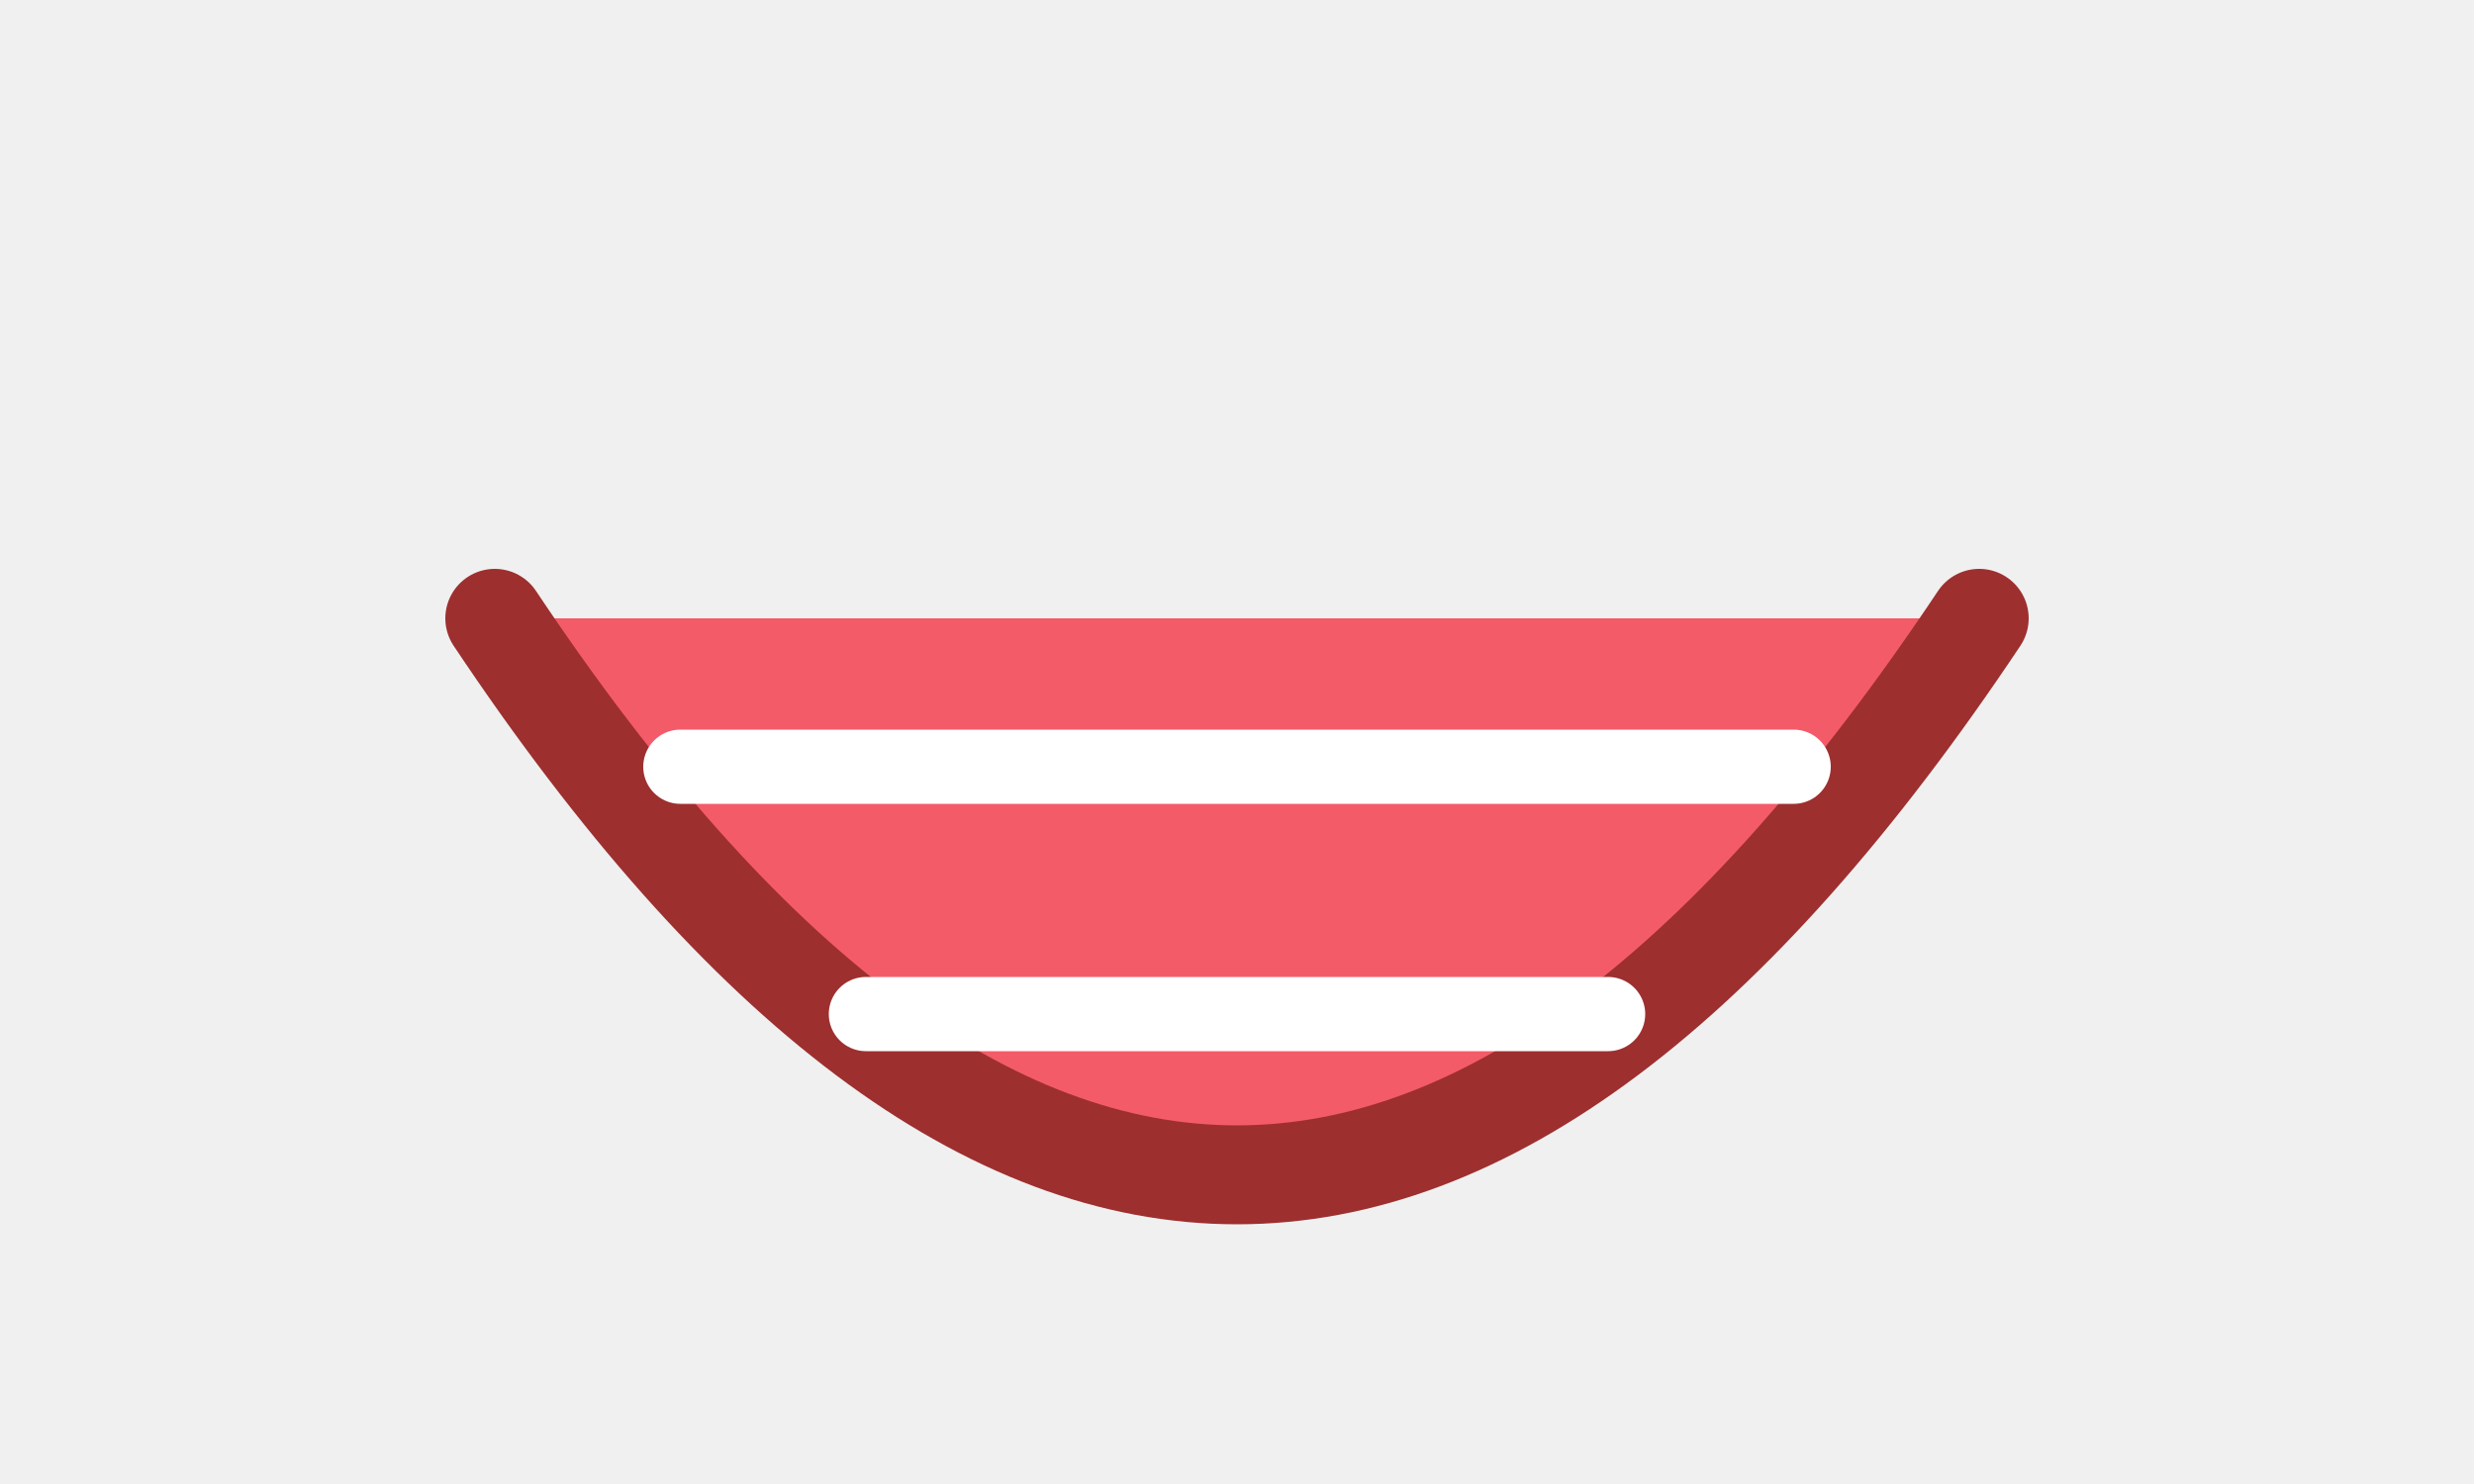
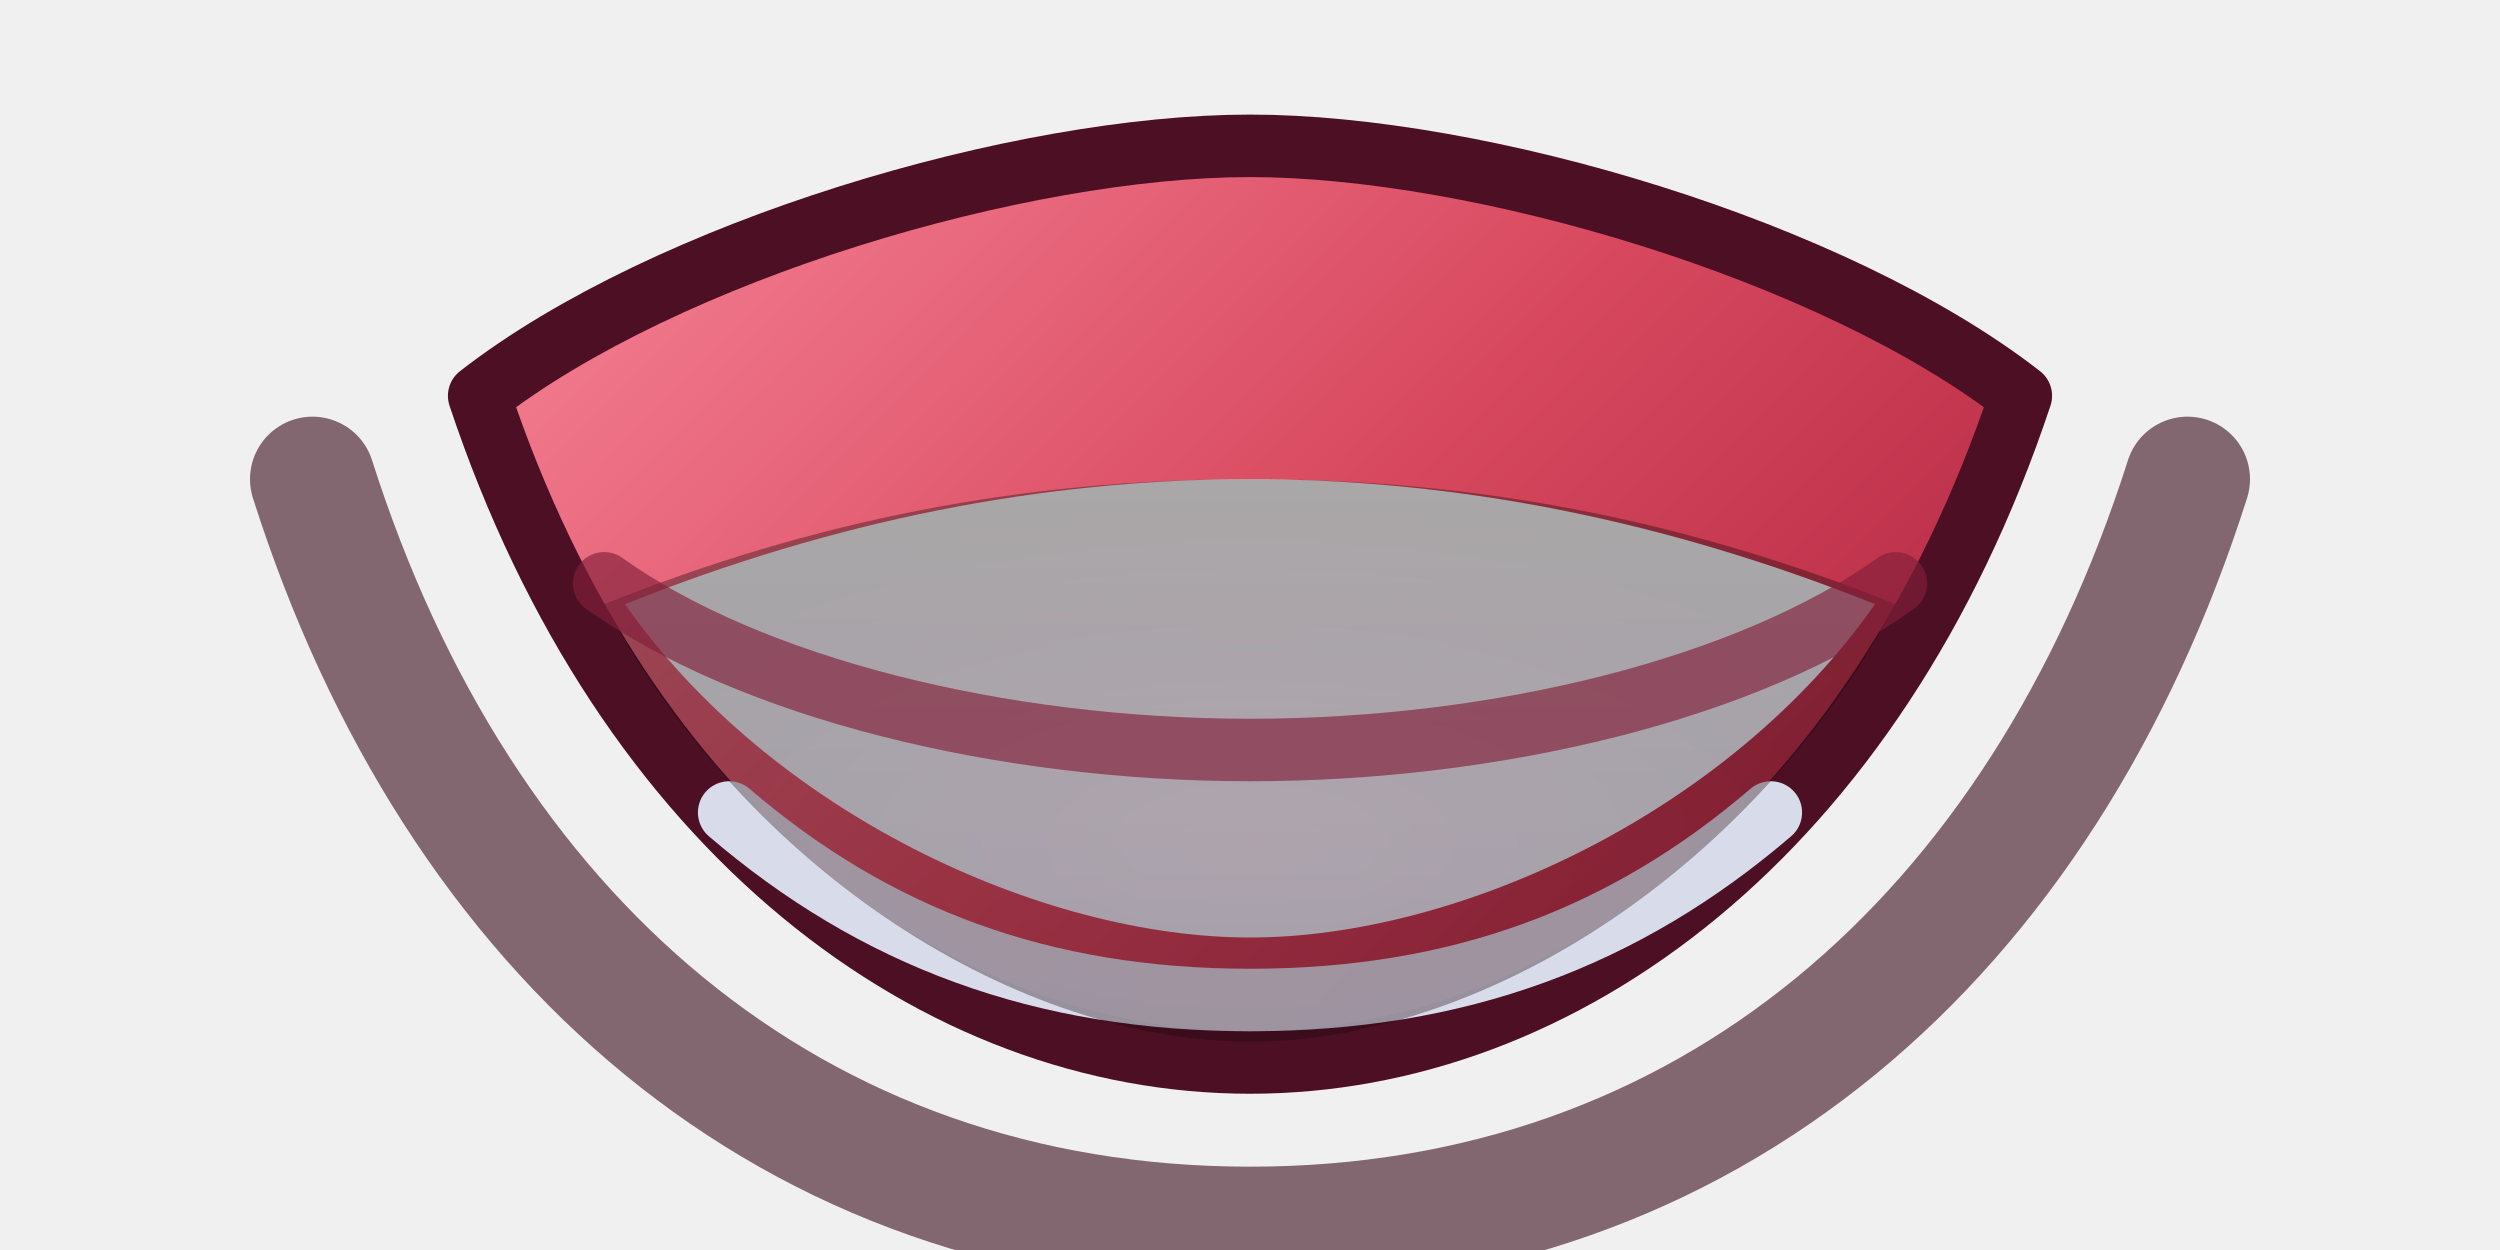
- <svg xmlns="http://www.w3.org/2000/svg" viewBox="0 0 200 120">
-   <path d="M40 50 Q100 140 160 50" fill="#f45b69" stroke="#9e2f2f" stroke-width="8" stroke-linecap="round" />
-   <path d="M55 62 H145" stroke="#ffffff" stroke-width="6" stroke-linecap="round" />
-   <path d="M70 82 H130" stroke="#ffffff" stroke-width="6" stroke-linecap="round" />
+ <svg xmlns="http://www.w3.org/2000/svg" viewBox="0 0 240 120">
+   <defs>
+     <linearGradient id="grinLip" x1="0" x2="1" y1="0.2" y2="0.8">
+       <stop offset="0%" stop-color="#f37c90" />
+       <stop offset="50%" stop-color="#d8495f" />
+       <stop offset="100%" stop-color="#af243f" />
+     </linearGradient>
+     <radialGradient id="grinShadow" cx="0.5" cy="0.65" r="0.6">
+       <stop offset="0%" stop-color="#300915" />
+       <stop offset="100%" stop-color="#0c0206" />
+     </radialGradient>
+     <linearGradient id="grinTeeth" x1="0" x2="0" y1="0" y2="1">
+       <stop offset="0%" stop-color="#ffffff" />
+       <stop offset="100%" stop-color="#edf4ff" />
+     </linearGradient>
+   </defs>
+   <g fill="none" fill-rule="evenodd">
+     <path d="M30 46c14 44 46 72 90 72s76-28 90-72" stroke="#3a0c1b" stroke-width="12" stroke-linecap="round" opacity="0.6" />
+     <path d="M46 38c14 42 44 64 74 64s60-22 74-64c-18-14-52-24-74-24s-56 10-74 24z" fill="url(#grinLip)" stroke="#4d0f24" stroke-width="6" stroke-linejoin="round" />
+     <path d="M60 58c14 20 40 32 60 32s46-12 60-32c-20-8-40-12-60-12s-40 4-60 12z" fill="url(#grinTeeth)" />
+     <path d="M70 78c14 12 30 18 50 18s36-6 50-18" stroke="#e7f2ff" stroke-width="6" stroke-linecap="round" opacity="0.9" />
+     <path d="M58 58c14 26 40 42 62 42s48-16 62-42c-20-8-40-12-62-12s-42 4-62 12z" fill="url(#grinShadow)" opacity="0.35" />
+     <path d="M58 56c14 10 38 16 62 16s48-6 62-16" stroke="#821f3a" stroke-width="6" stroke-linecap="round" opacity="0.65" />
+   </g>
</svg>
